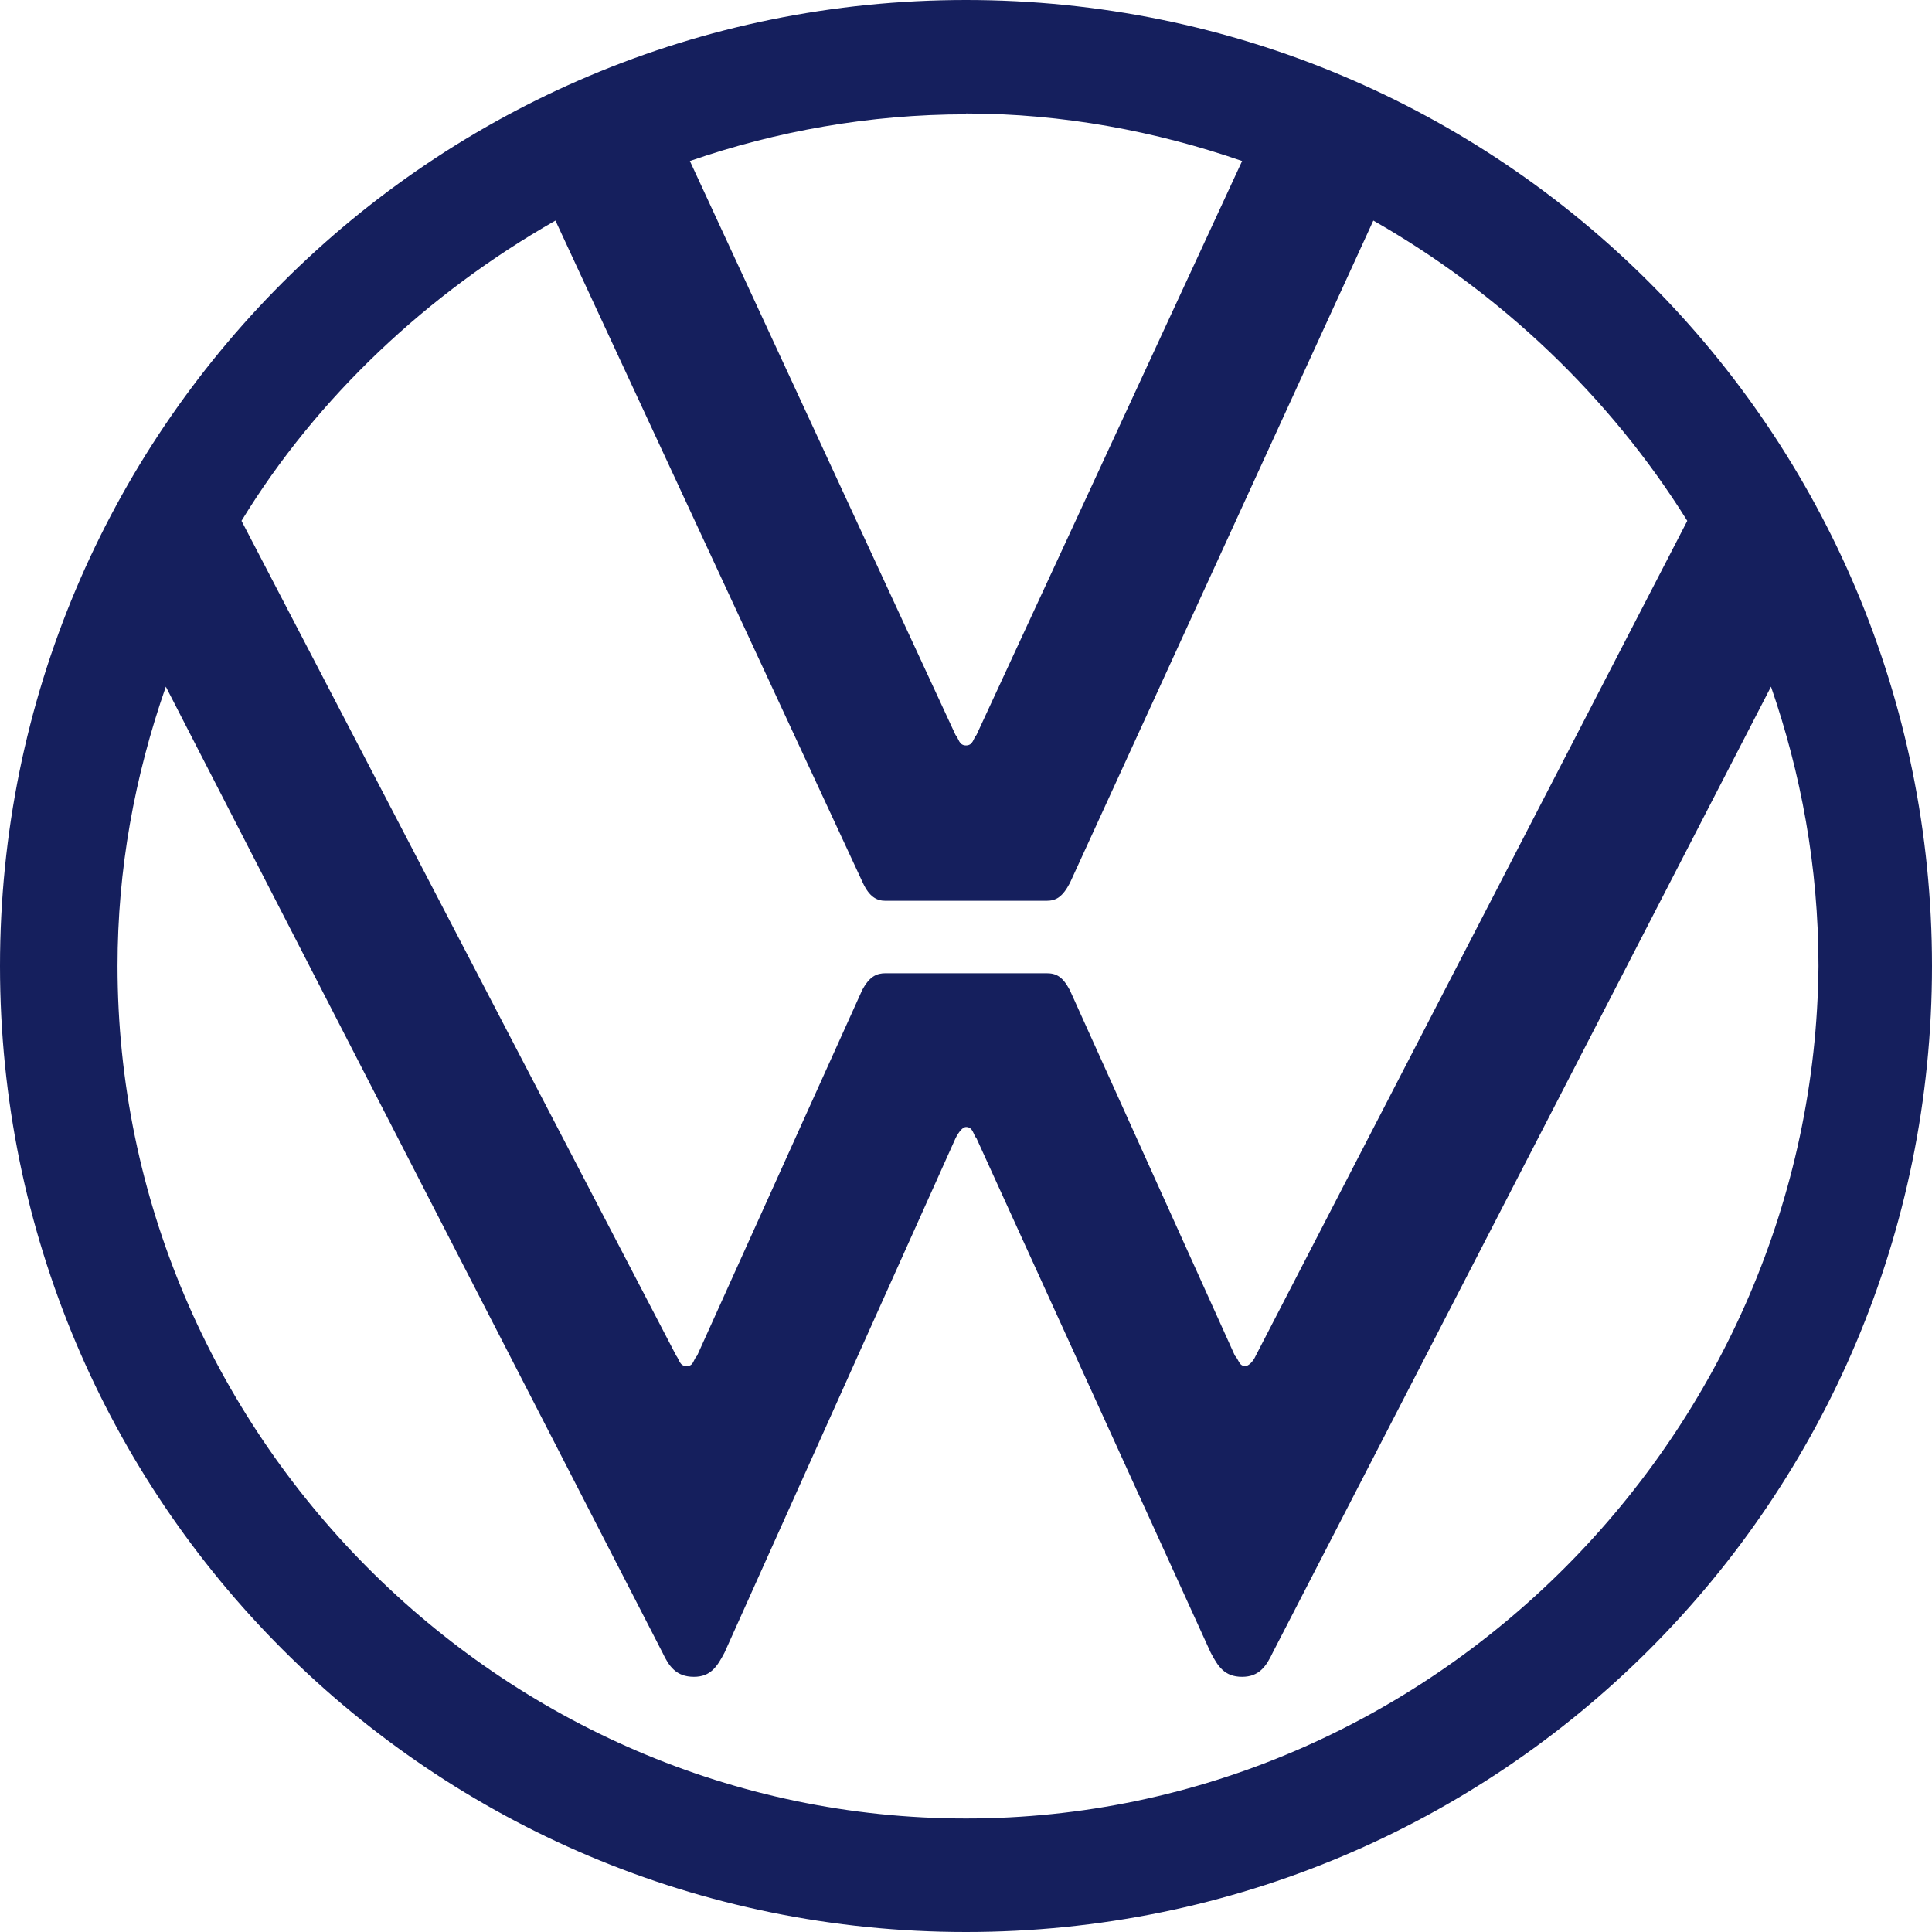
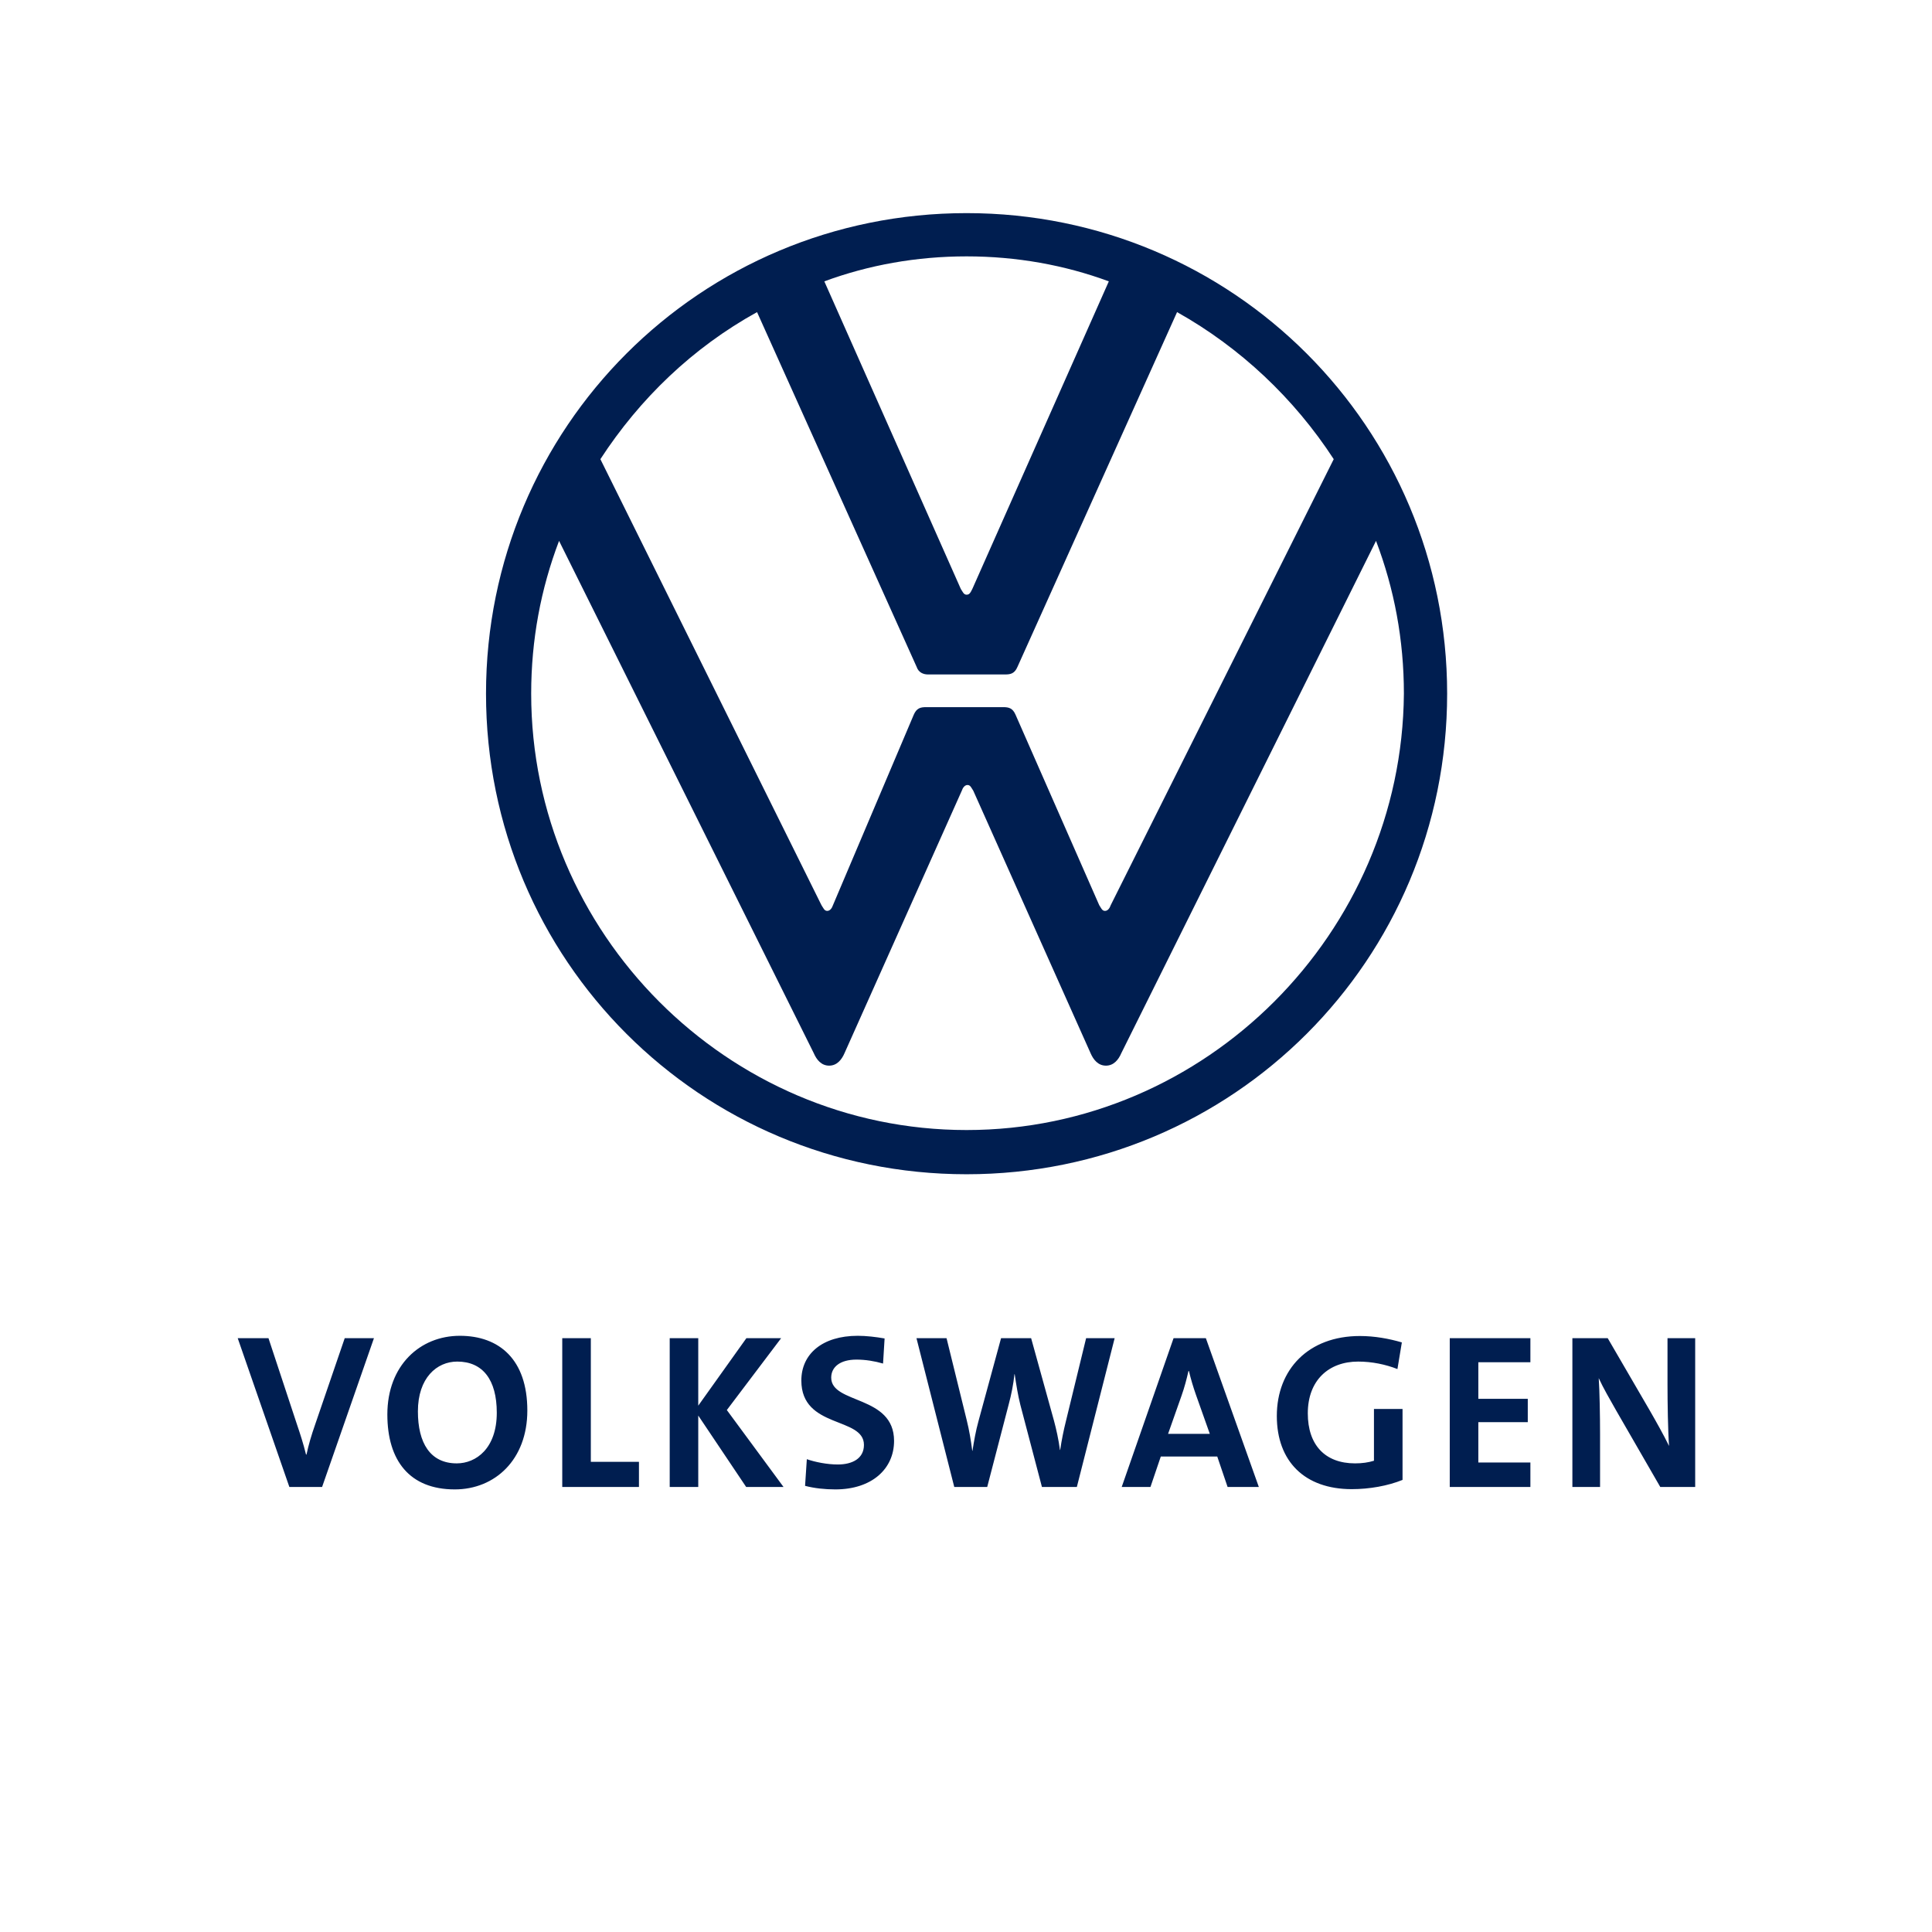
- <svg xmlns="http://www.w3.org/2000/svg" fill="#151F5D" role="img" viewBox="0 0 24 24">
-   <path d="M12 0C5.36 0 0 5.36 0 12S5.36 24 12 24 24 18.64 24 12 18.64 0 12 0M12 1.41C13.2 1.41 14.36 1.63 15.43 2L12.13 9.13C12.09 9.17 12.09 9.26 12 9.26S11.91 9.17 11.87 9.13L8.57 2C9.64 1.63 10.8 1.42 12 1.42M6.9 2.74L10.72 10.97C10.8 11.14 10.89 11.19 11 11.19H13C13.12 11.19 13.2 11.14 13.29 10.97L17.06 2.74C18.64 3.64 20 4.93 20.96 6.47L15.6 16.84C15.56 16.93 15.5 16.97 15.47 16.97C15.39 16.97 15.39 16.89 15.34 16.84L13.29 12.3C13.2 12.13 13.12 12.09 13 12.09H11C10.89 12.09 10.8 12.13 10.71 12.3L8.66 16.84C8.61 16.89 8.62 16.97 8.53 16.97C8.44 16.97 8.44 16.89 8.4 16.84L3 6.47C3.94 4.93 5.32 3.64 6.9 2.74M2.06 8.53L8.23 20.53C8.31 20.7 8.4 20.83 8.62 20.83C8.83 20.83 8.91 20.7 9 20.53L11.87 14.14C11.91 14.06 11.96 14 12 14C12.09 14 12.09 14.1 12.13 14.14L15.04 20.53C15.13 20.7 15.21 20.83 15.43 20.83C15.64 20.83 15.73 20.7 15.81 20.53L22 8.53C22.37 9.6 22.59 10.76 22.59 12C22.54 17.79 17.79 22.59 12 22.59C6.21 22.59 1.46 17.79 1.46 12C1.46 10.8 1.67 9.65 2.06 8.53Z" />
+ <svg xmlns="http://www.w3.org/2000/svg" width="512" height="512" viewBox="0 0 512 512" fill="none">
+   <path d="M121.865 354C111.323 354 102.652 361.829 102.652 374.849C102.652 387.055 108.529 394.708 120.525 394.708C131.18 394.708 139.749 386.822 139.749 373.802C139.749 360.311 132.344 354 121.865 354ZM227.319 354C217.887 354 212.364 358.845 212.364 365.854C212.364 378.701 228.954 375.376 228.954 382.911C228.954 386.531 225.87 388.104 222.027 388.104C219.173 388.104 216.032 387.463 213.818 386.703L213.352 393.763C215.8 394.406 218.585 394.708 221.38 394.708C231.047 394.708 236.936 389.271 236.936 381.852C236.936 369.649 220.279 372.156 220.279 365.091C220.279 362.288 222.613 360.308 226.978 360.308C229.366 360.308 231.806 360.712 234.018 361.356L234.427 354.706C232.098 354.296 229.534 354 227.319 354ZM360.388 354.057C346.762 354.057 338.371 362.88 338.371 375.259C338.371 387.289 345.769 394.64 358.231 394.64C362.948 394.64 367.785 393.769 371.687 392.192V373.392H364.113V387.113C362.602 387.58 360.968 387.808 359.105 387.808C351.128 387.808 346.581 382.903 346.581 374.553C346.581 365.736 352.178 360.832 359.923 360.832C363.592 360.832 367.191 361.586 370.335 362.813L371.505 355.754C368.126 354.76 364.29 354.057 360.388 354.057ZM63 354.638L76.683 394.059H85.358L99.098 354.638H91.353L83.609 377.241C82.445 380.567 81.807 382.788 81.225 385.473H81.1C80.401 382.611 79.528 379.926 78.772 377.707L71.153 354.638H63ZM149.003 354.638V394.059H169.329V387.398H156.577V354.638H149.003ZM177.481 354.638V394.059H185.044V375.134L197.739 394.059H207.64L192.618 373.676L207.005 354.638H197.796L185.044 372.515V354.638H177.481ZM242.875 354.638L252.89 394.059H261.622L267.322 372.162C268.024 369.536 268.552 366.902 268.844 364.157H268.901C269.31 366.962 269.772 369.821 270.411 372.333L276.123 394.059H285.377L295.392 354.638H287.83L282.47 376.66C281.888 378.995 281.366 381.498 280.96 384.243H280.892C280.542 381.498 279.907 378.696 279.325 376.535L273.261 354.638H265.29L259.294 376.66C258.596 379.172 258.125 381.857 257.716 384.483H257.659C257.31 381.737 256.848 378.99 256.206 376.421L250.846 354.638H242.875ZM311.005 354.638L297.266 394.059H304.885L307.622 385.997H322.587L325.324 394.059H333.602L319.567 354.638H311.005ZM384.2 354.638V394.059H405.57V387.58H391.774V376.888H404.877V370.705H391.774V361.003H405.57V354.638H384.2ZM416.698 354.638V394.059H424.033V379.985C424.033 375.257 423.914 368.602 423.681 365.216C424.846 367.785 426.65 370.882 428.337 373.859L439.987 394.059H449.242V354.638H441.906V366.901C441.906 371.748 442.023 379.226 442.315 383.196C440.858 380.217 438.884 376.712 437.137 373.676L426.066 354.638H416.698ZM121.172 360.832C127.925 360.832 131.653 365.625 131.653 374.382C131.653 383.843 126.17 387.808 121.047 387.808C113.999 387.808 110.748 382.38 110.748 374.029C110.748 365.153 115.756 360.832 121.172 360.832ZM314.957 363.337H315.082C315.607 365.556 316.188 367.484 316.944 369.646L320.612 379.985H309.552L313.095 369.942C313.91 367.666 314.491 365.382 314.957 363.337Z" fill="#001E50" />
+   <path d="M256.153 299.472C192.73 299.472 140.769 247.257 140.769 183.834C140.769 169.57 143.316 156.071 148.156 143.335L215.654 279.096C216.418 280.878 217.692 282.407 219.729 282.407C221.767 282.407 223.04 280.878 223.805 279.096L254.879 209.56C255.134 208.796 255.643 208.032 256.407 208.032C257.172 208.032 257.426 208.796 257.936 209.56L289.01 279.096C289.774 280.878 291.048 282.407 293.086 282.407C295.123 282.407 296.397 280.878 297.161 279.096L364.659 143.335C369.499 156.071 372.046 169.57 372.046 183.834C371.536 247.257 319.575 299.472 256.153 299.472ZM256.153 157.599C255.389 157.599 255.134 156.835 254.624 156.071L218.456 74.564C230.172 70.234 242.908 67.941 256.153 67.941C269.398 67.941 282.133 70.234 293.85 74.564L257.681 156.071C257.172 157.09 256.917 157.599 256.153 157.599ZM219.22 241.398C218.456 241.398 218.201 240.634 217.692 239.87L159.108 121.685C169.551 105.638 183.56 92.139 200.626 82.714L242.908 176.702C243.417 178.23 244.691 178.74 245.964 178.74H266.341C267.869 178.74 268.888 178.485 269.652 176.702L311.934 82.714C328.745 92.139 343.009 105.638 353.452 121.685L294.359 239.87C294.104 240.634 293.595 241.398 292.831 241.398C292.067 241.398 291.812 240.634 291.303 239.87L269.143 189.438C268.379 187.655 267.36 187.4 265.832 187.4H245.455C243.927 187.4 242.908 187.655 242.144 189.438L220.748 239.87C220.493 240.634 219.984 241.398 219.22 241.398ZM256.153 311.189C326.707 311.189 383.508 254.389 383.508 183.834C383.508 113.28 326.707 56.479 256.153 56.479C185.598 56.479 128.798 113.28 128.798 183.834C128.798 254.389 185.598 311.189 256.153 311.189Z" fill="#001E50" />
</svg>
